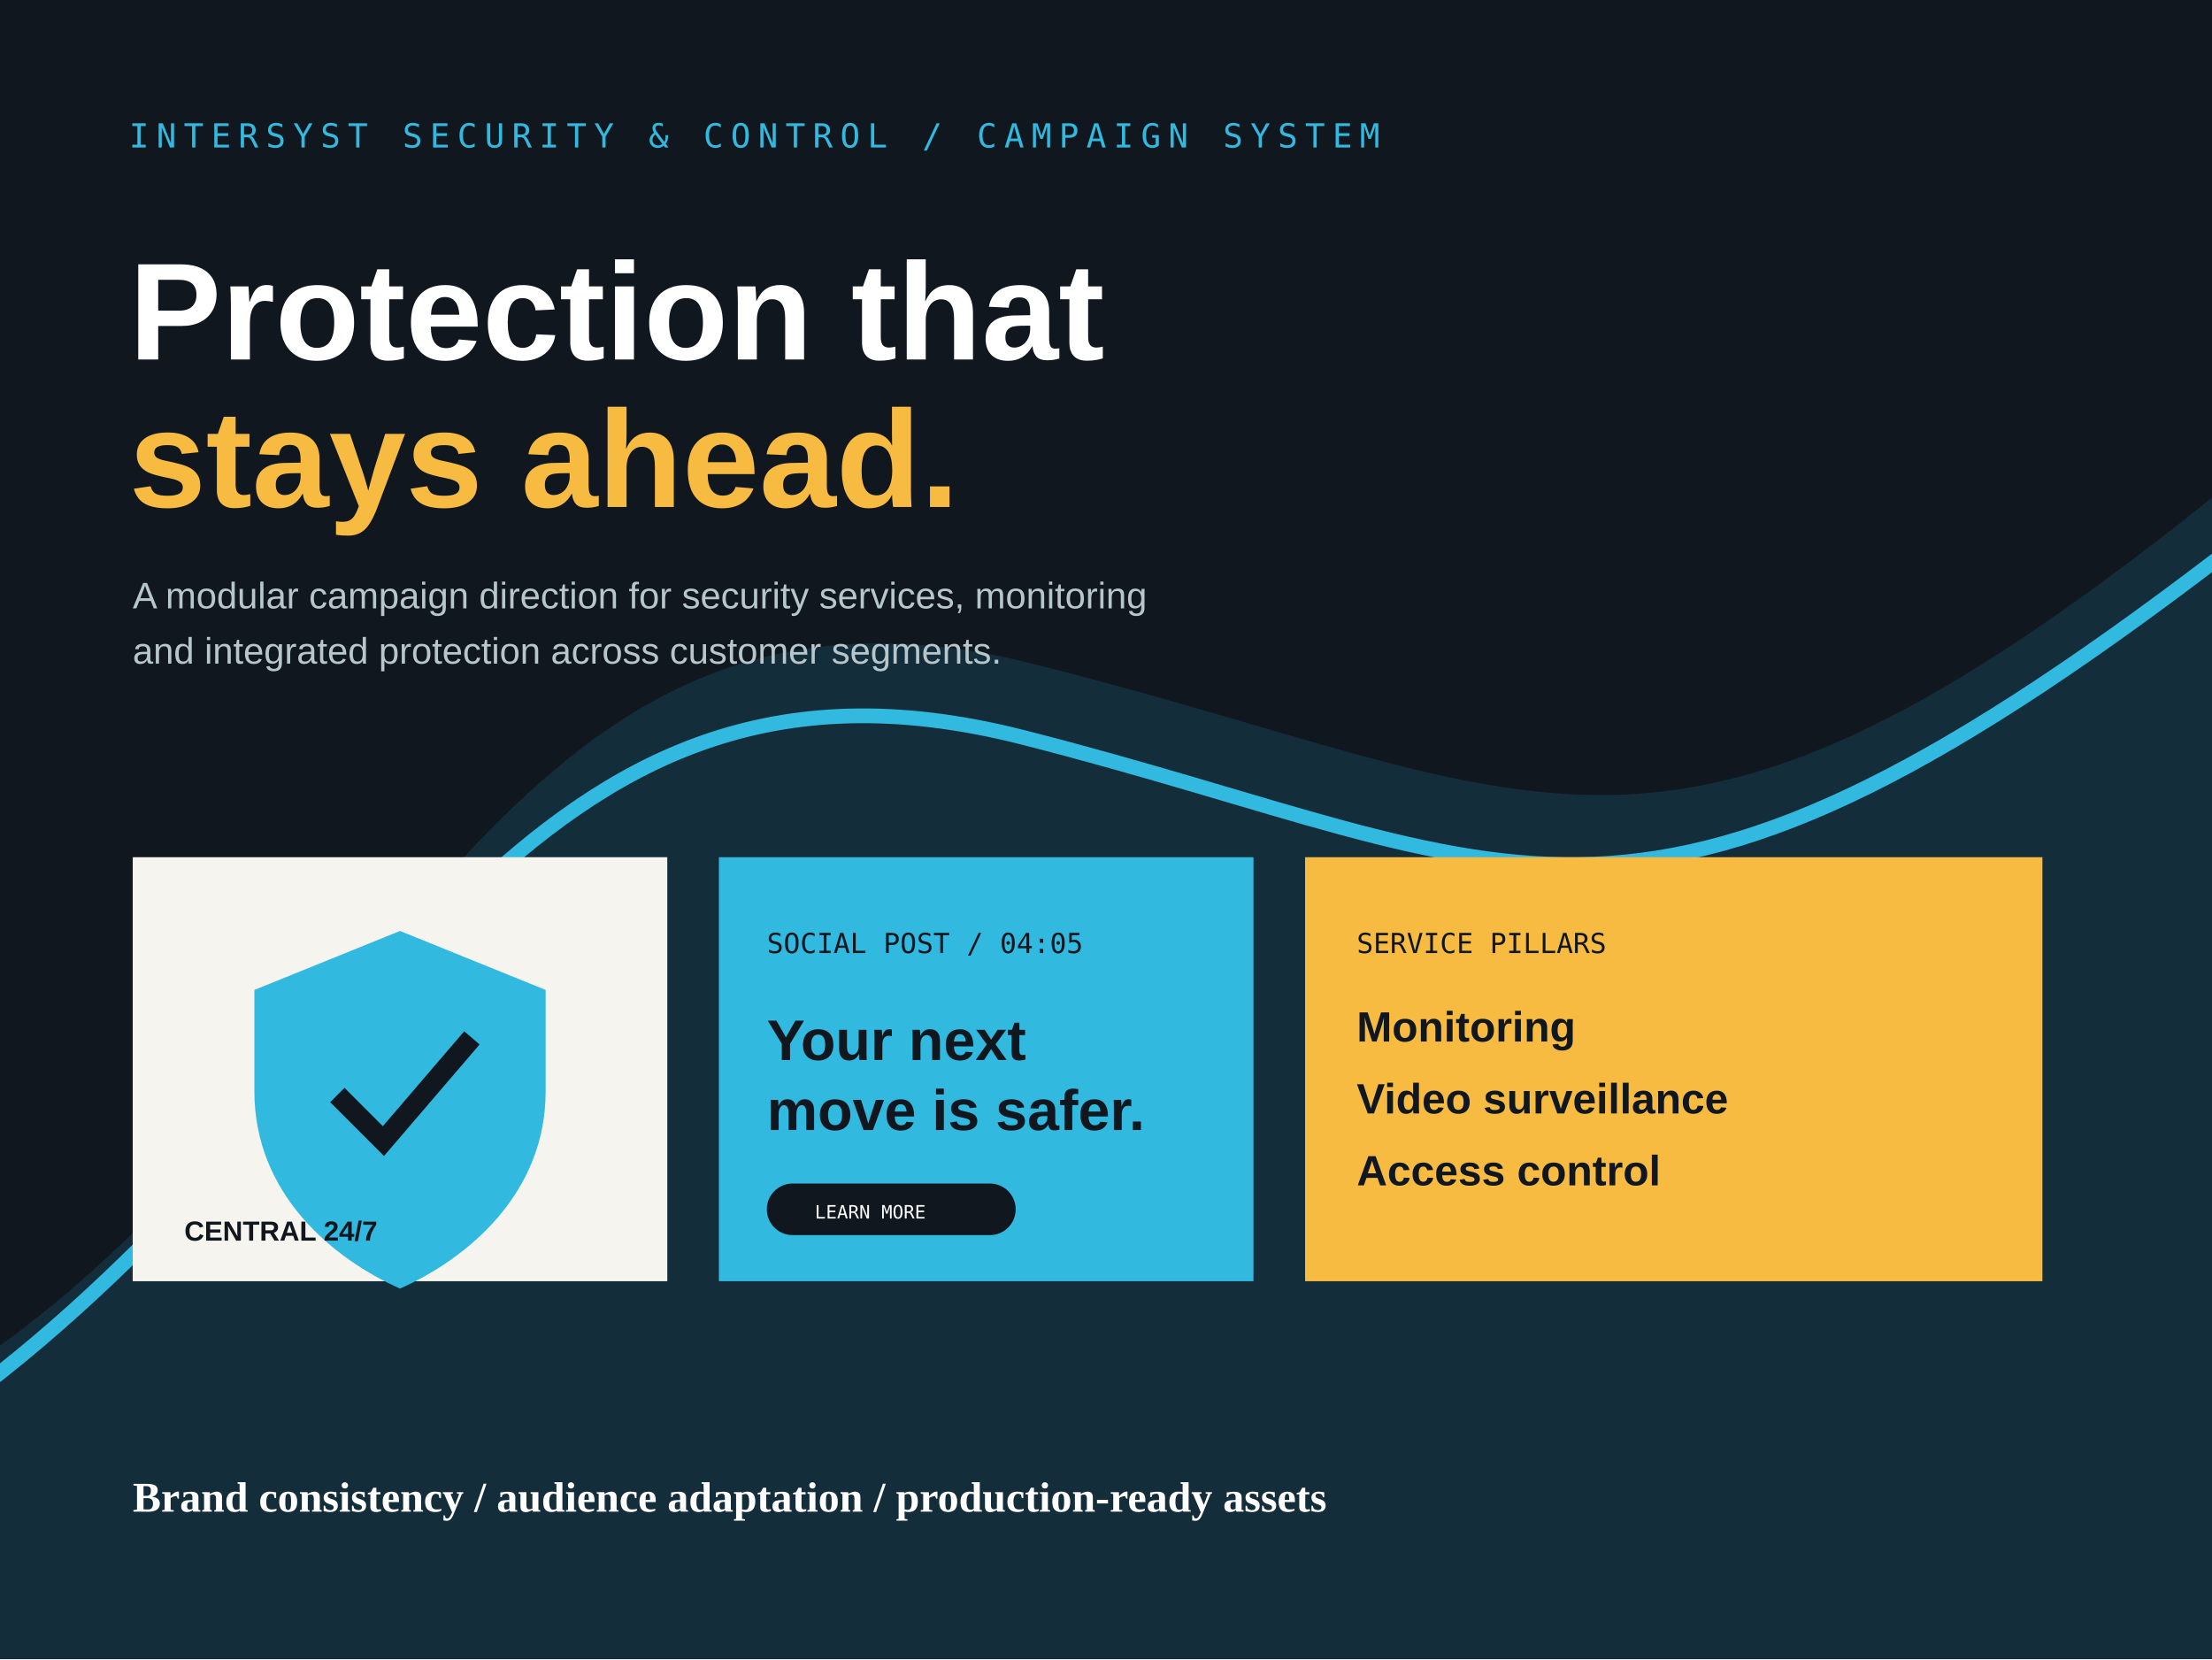
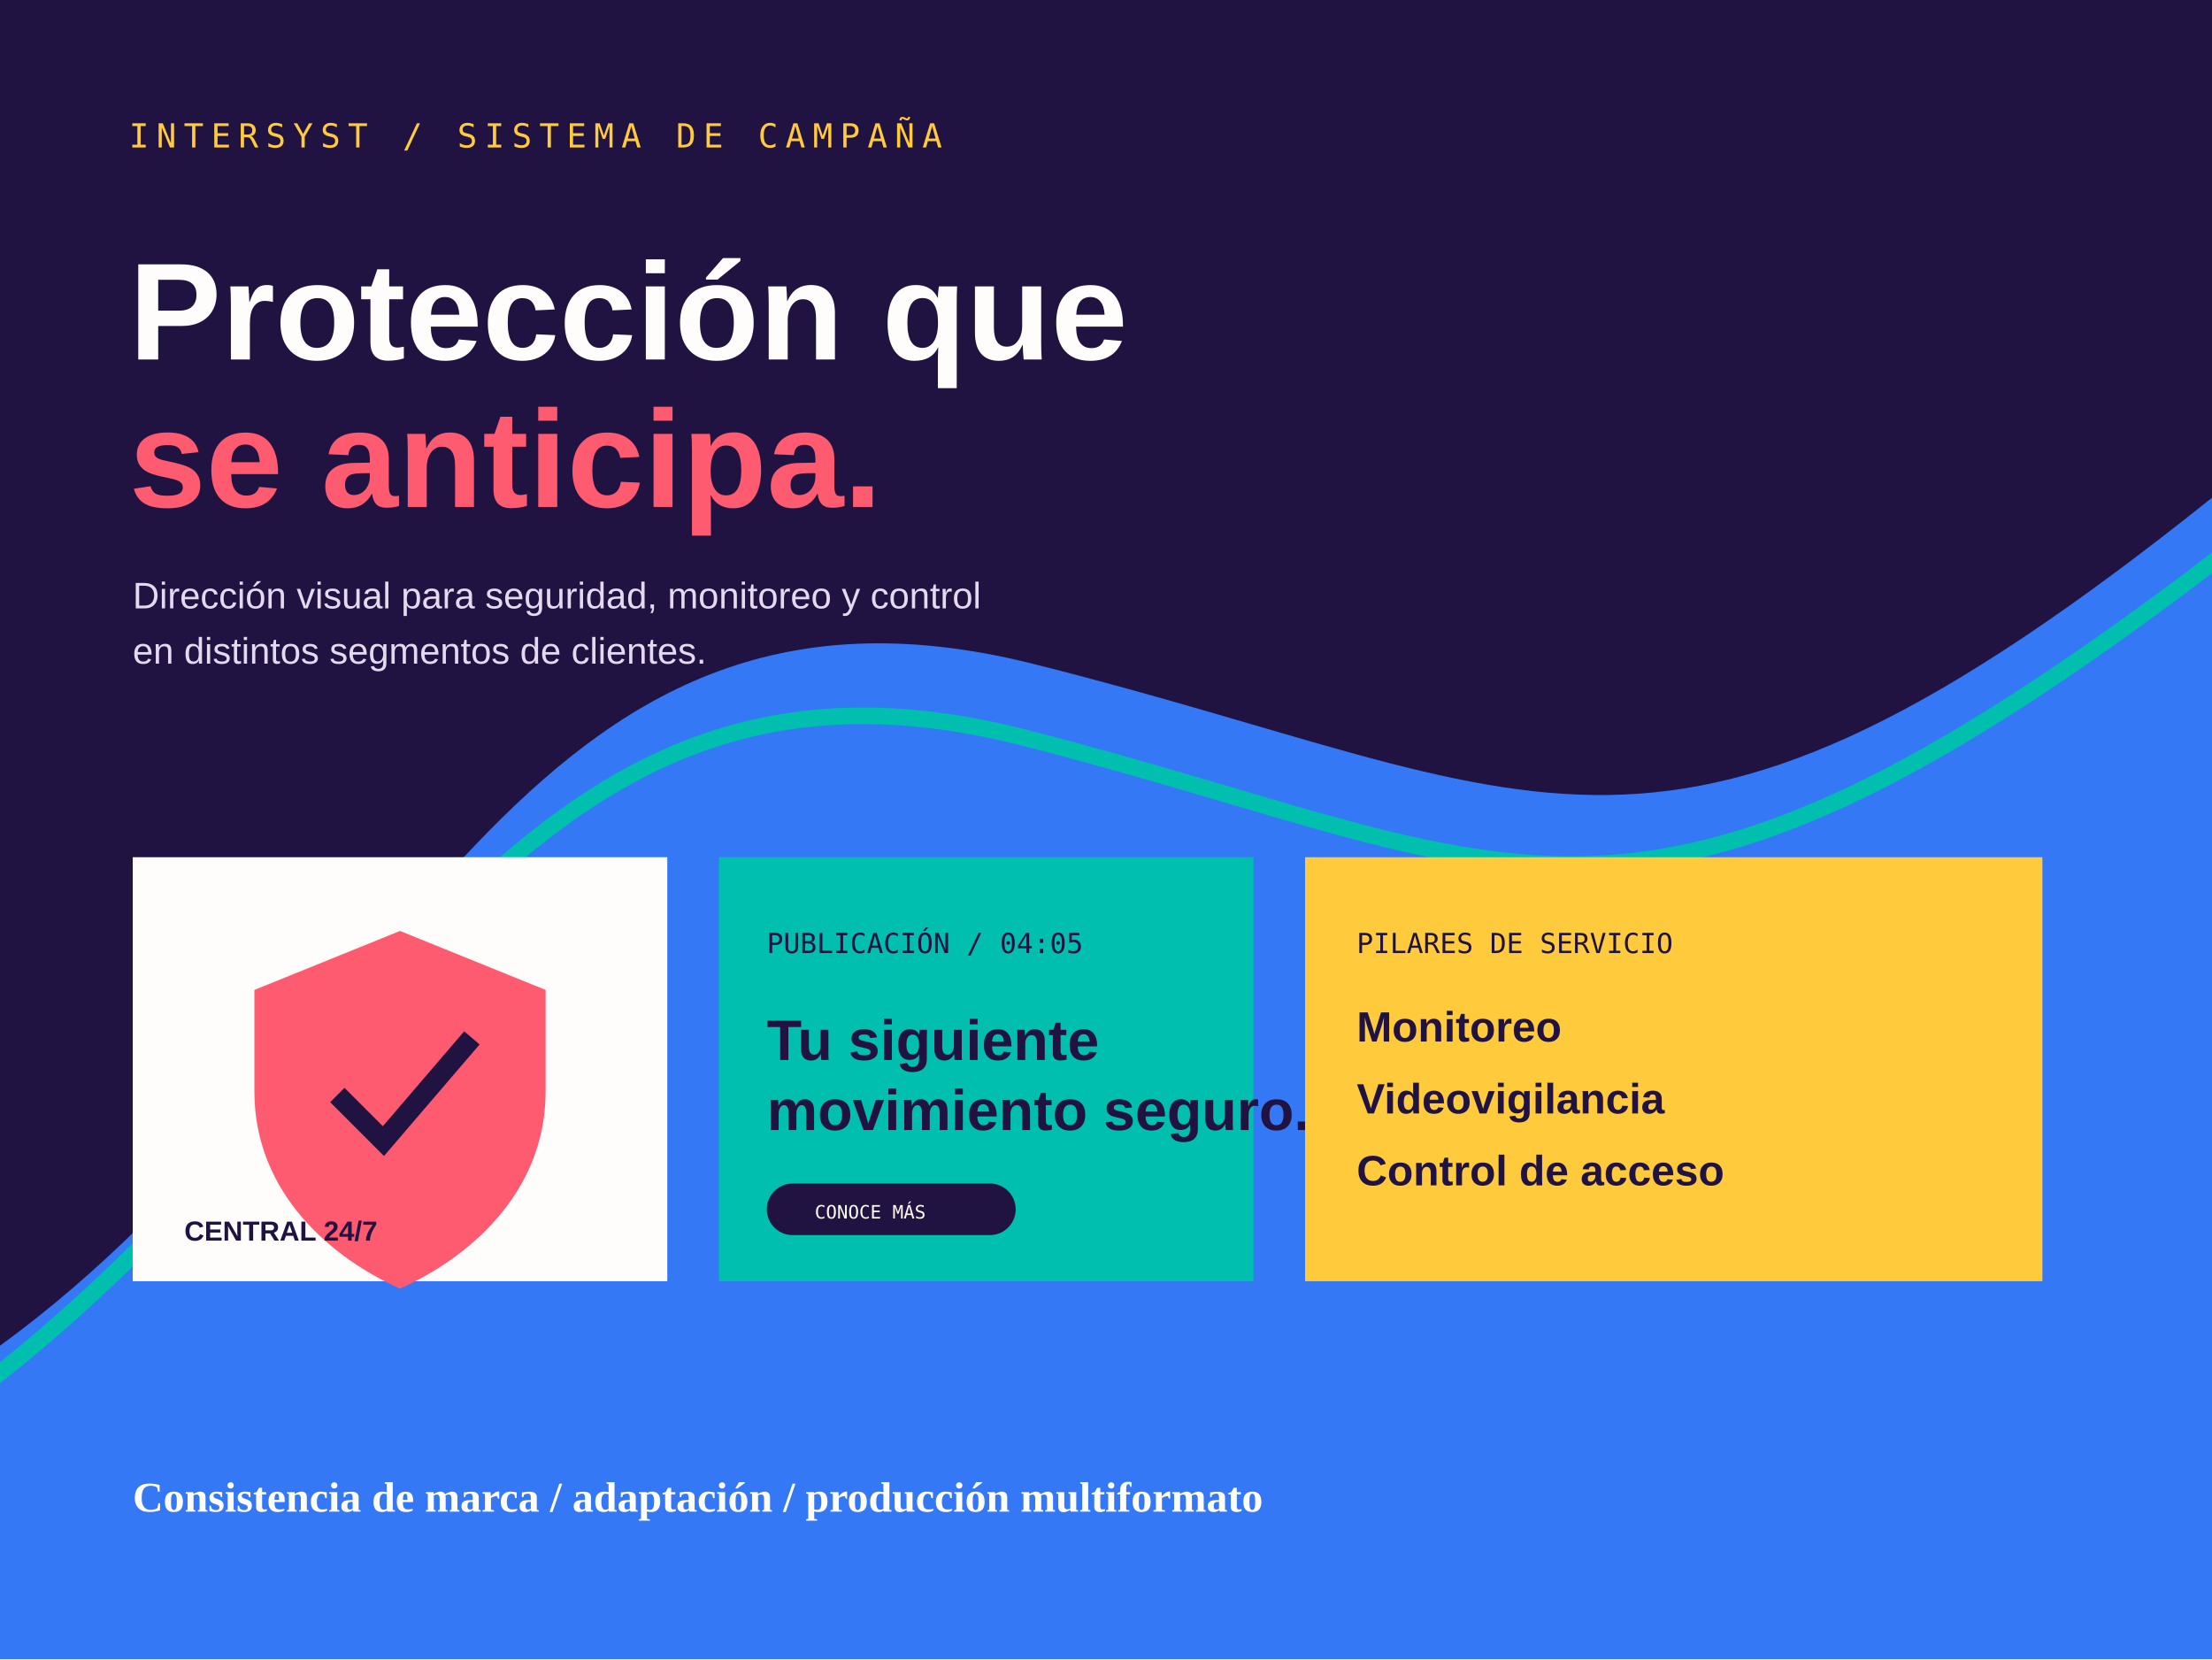
<svg xmlns="http://www.w3.org/2000/svg" viewBox="0 0 1200 900" role="img" aria-labelledby="title desc">
-   <rect width="1200" height="900" fill="#10171e" />
-   <path d="M0 730c220-160 280-440 560-370s340 150 640-90v630H0Z" fill="#142d3b" />
-   <path d="M-20 760c230-170 300-430 575-360s330 150 665-110" fill="none" stroke="#31b9df" stroke-width="8" />
+   <rect width="1200" height="900" fill="#211341" />
+   <path d="M0 730c220-160 280-440 560-370s340 150 640-90v630H0Z" fill="#3478f6" />
+   <path d="M-20 760c230-170 300-430 575-360s330 150 665-110" fill="none" stroke="#00bfae" stroke-width="9" />
  <g font-family="Arial,sans-serif">
-     <text x="70" y="80" fill="#31b9df" font-family="monospace" font-size="18" letter-spacing="4">INTERSYST SECURITY &amp; CONTROL / CAMPAIGN SYSTEM</text>
-     <text x="70" y="195" fill="#fff" font-size="75" font-weight="700">Protection that</text>
-     <text x="70" y="275" fill="#f7bb42" font-size="75" font-weight="700">stays ahead.</text>
-     <text x="72" y="330" fill="#b6c6cb" font-size="20">A modular campaign direction for security services, monitoring</text>
-     <text x="72" y="360" fill="#b6c6cb" font-size="20">and integrated protection across customer segments.</text>
+     <text x="70" y="80" fill="#ffcb3d" font-family="monospace" font-size="18" letter-spacing="4">INTERSYST / SISTEMA DE CAMPAÑA</text>
+     <text x="70" y="195" fill="#fffdfb" font-size="75" font-weight="700">Protección que</text>
+     <text x="70" y="275" fill="#ff5b70" font-size="75" font-weight="700">se anticipa.</text>
+     <text x="72" y="330" fill="#e5d9ef" font-size="20">Dirección visual para seguridad, monitoreo y control</text>
+     <text x="72" y="360" fill="#e5d9ef" font-size="20">en distintos segmentos de clientes.</text>
    <g transform="translate(72 465)">
-       <rect width="290" height="230" fill="#f6f4ef" />
-       <path d="M145 40 224 72v55c0 56-43 91-79 107-36-16-79-51-79-107V72Z" fill="#31b9df" />
-       <path d="m111 129 25 25 48-56" fill="none" stroke="#10171e" stroke-width="11" />
-       <text x="28" y="208" fill="#10171e" font-size="15" font-weight="700">CENTRAL 24/7</text>
+       <rect width="290" height="230" fill="#fffdfb" />
+       <path d="M145 40 224 72v55c0 56-43 91-79 107-36-16-79-51-79-107V72Z" fill="#ff5b70" />
+       <path d="m111 129 25 25 48-56" fill="none" stroke="#211341" stroke-width="11" />
+       <text x="28" y="208" fill="#211341" font-size="15" font-weight="700">CENTRAL 24/7</text>
    </g>
    <g transform="translate(390 465)">
-       <rect width="290" height="230" fill="#31b9df" />
-       <text x="26" y="52" fill="#10171e" font-family="monospace" font-size="15">SOCIAL POST / 04:05</text>
-       <text x="26" y="110" fill="#10171e" font-size="31" font-weight="700">Your next</text>
-       <text x="26" y="148" fill="#10171e" font-size="31" font-weight="700">move is safer.</text>
-       <rect x="26" y="177" width="135" height="28" rx="14" fill="#10171e" />
-       <text x="52" y="196" fill="#fff" font-family="monospace" font-size="10">LEARN MORE</text>
+       <rect width="290" height="230" fill="#00bfae" />
+       <text x="26" y="52" fill="#211341" font-family="monospace" font-size="15">PUBLICACIÓN / 04:05</text>
+       <text x="26" y="110" fill="#211341" font-size="31" font-weight="700">Tu siguiente</text>
+       <text x="26" y="148" fill="#211341" font-size="31" font-weight="700">movimiento seguro.</text>
+       <rect x="26" y="177" width="135" height="28" rx="14" fill="#211341" />
+       <text x="52" y="196" fill="#fffdfb" font-family="monospace" font-size="10">CONOCE MÁS</text>
    </g>
    <g transform="translate(708 465)">
-       <rect width="400" height="230" fill="#f7bb42" />
-       <text x="28" y="52" fill="#10171e" font-family="monospace" font-size="15">SERVICE PILLARS</text>
-       <text x="28" y="100" fill="#10171e" font-size="23" font-weight="700">Monitoring</text>
-       <text x="28" y="139" fill="#10171e" font-size="23" font-weight="700">Video surveillance</text>
-       <text x="28" y="178" fill="#10171e" font-size="23" font-weight="700">Access control</text>
+       <rect width="400" height="230" fill="#ffcb3d" />
+       <text x="28" y="52" fill="#211341" font-family="monospace" font-size="15">PILARES DE SERVICIO</text>
+       <text x="28" y="100" fill="#211341" font-size="23" font-weight="700">Monitoreo</text>
+       <text x="28" y="139" fill="#211341" font-size="23" font-weight="700">Videovigilancia</text>
+       <text x="28" y="178" fill="#211341" font-size="23" font-weight="700">Control de acceso</text>
    </g>
  </g>
-   <text x="72" y="820" fill="#fff" font-size="23" font-weight="700">Brand consistency / audience adaptation / production-ready assets</text>
+   <text x="72" y="820" fill="#fffdfb" font-size="23" font-weight="700">Consistencia de marca / adaptación / producción multiformato</text>
</svg>
